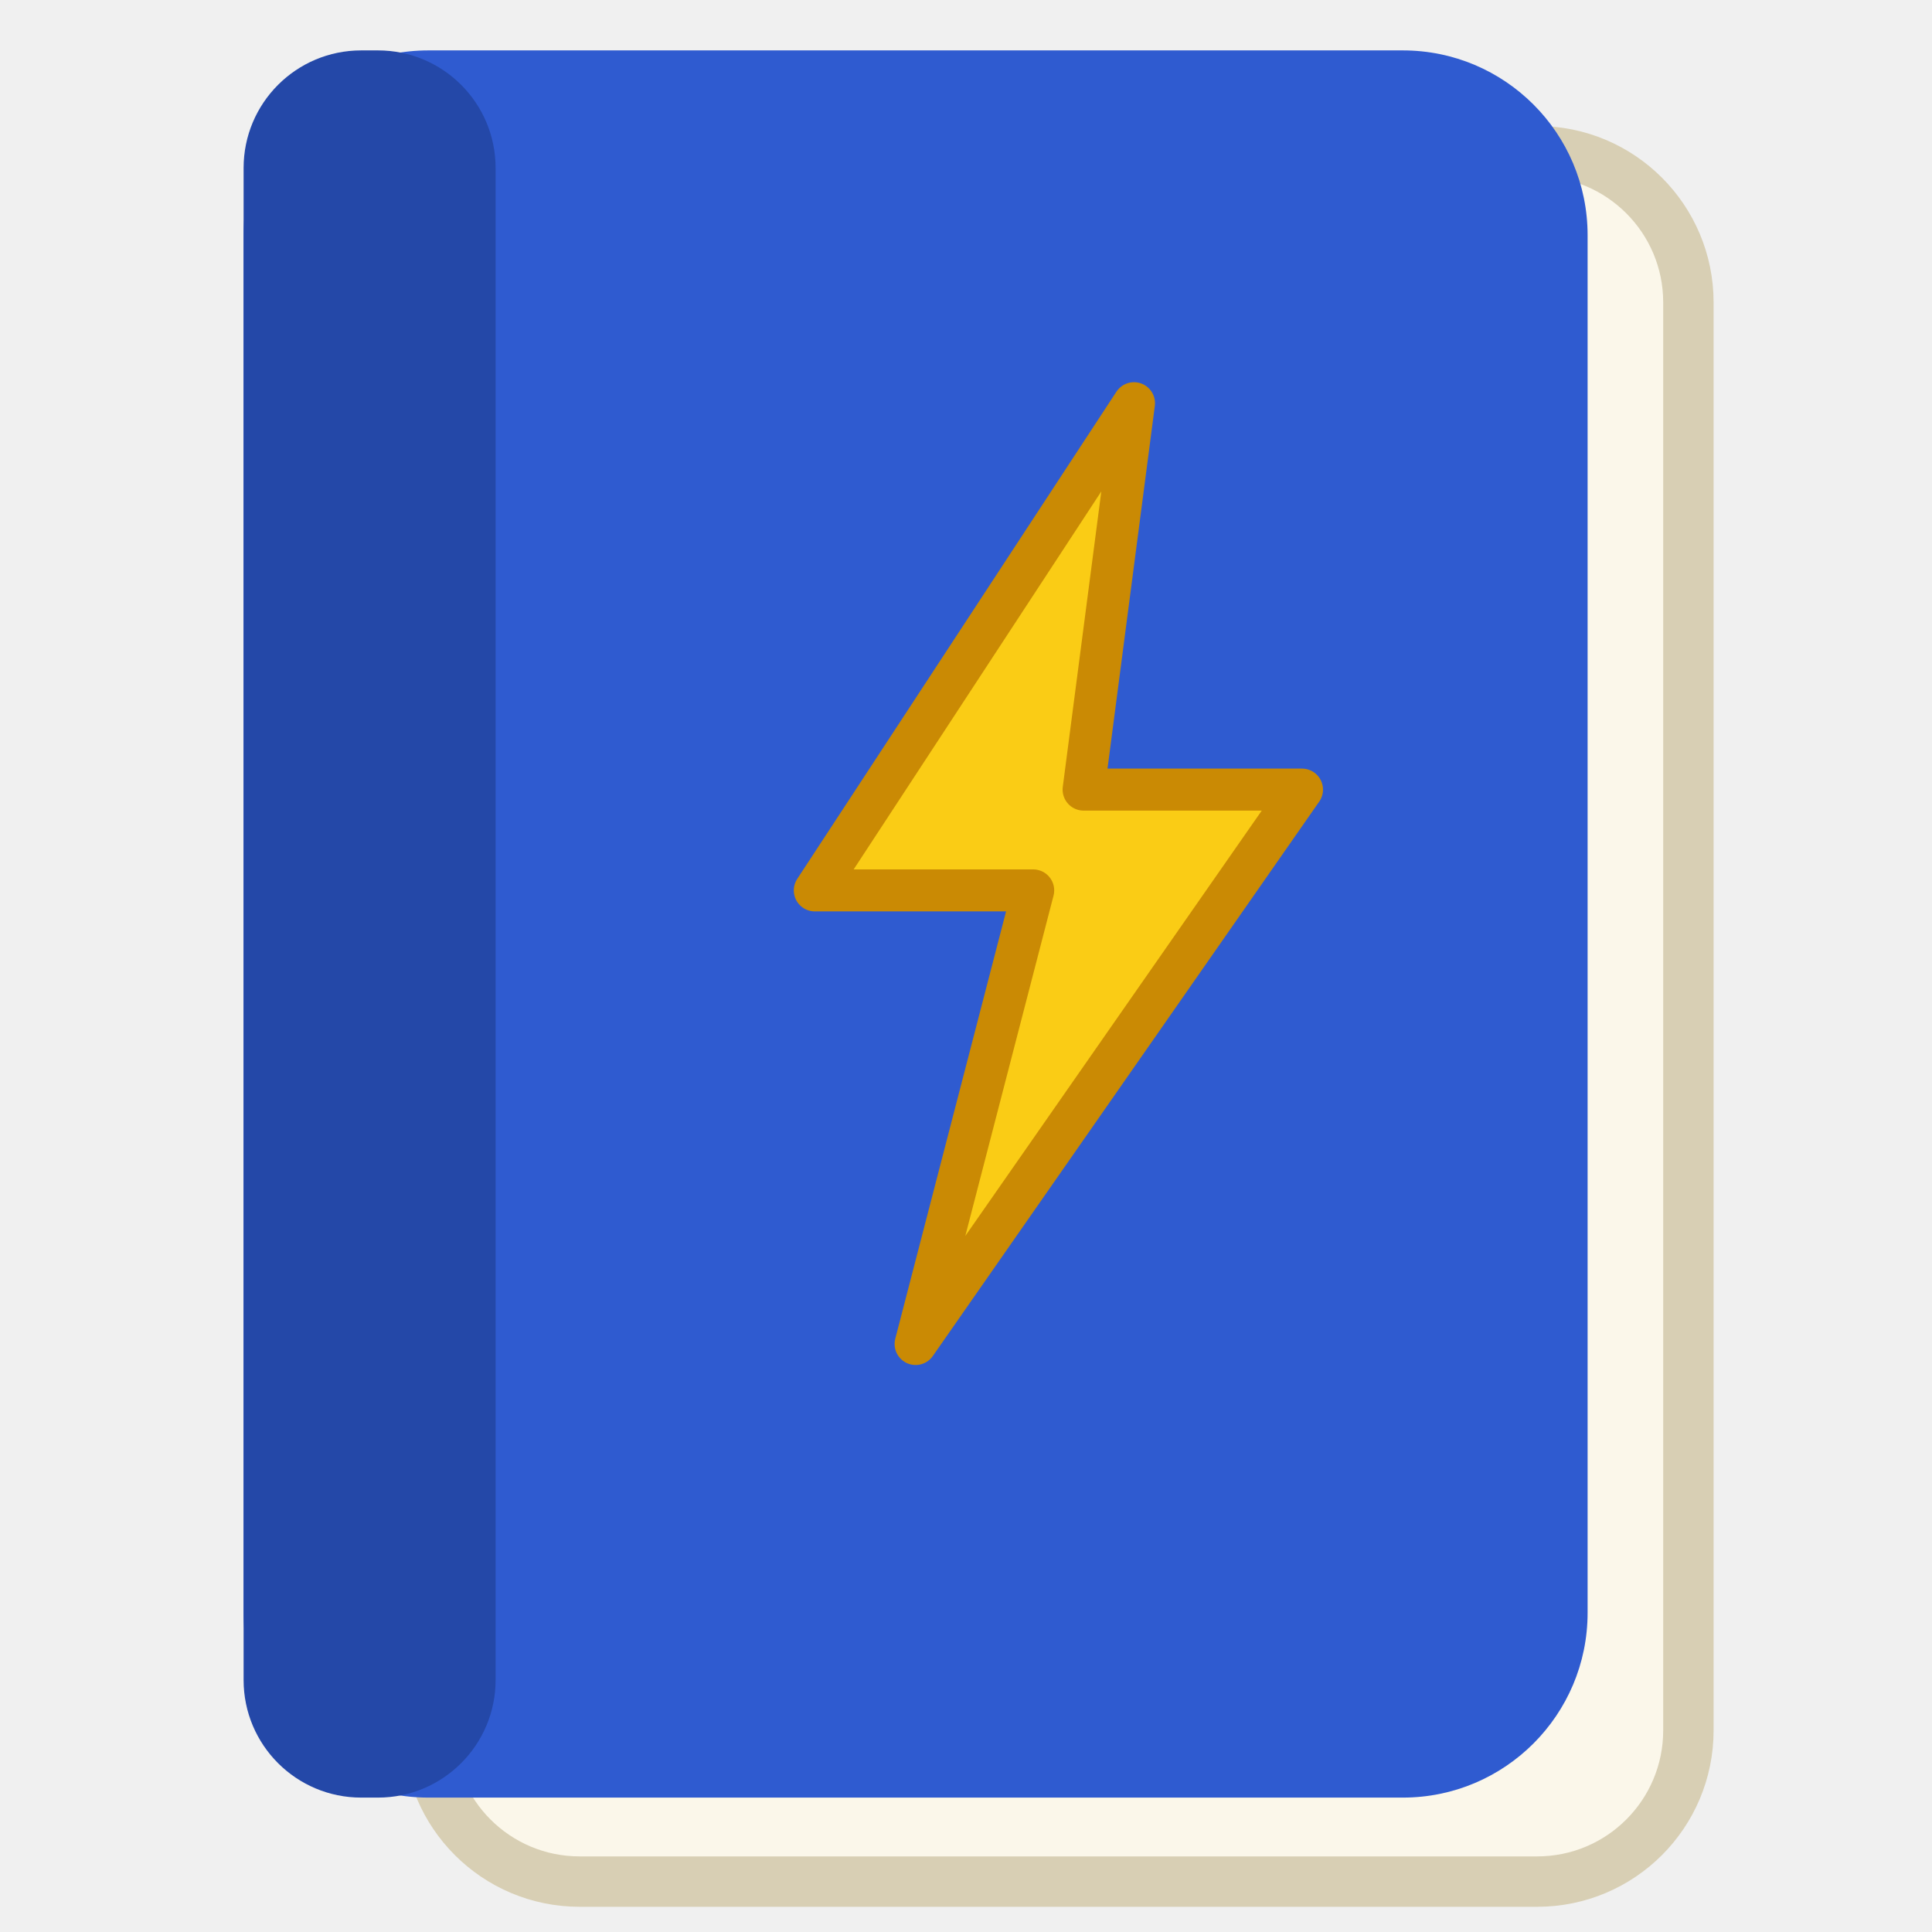
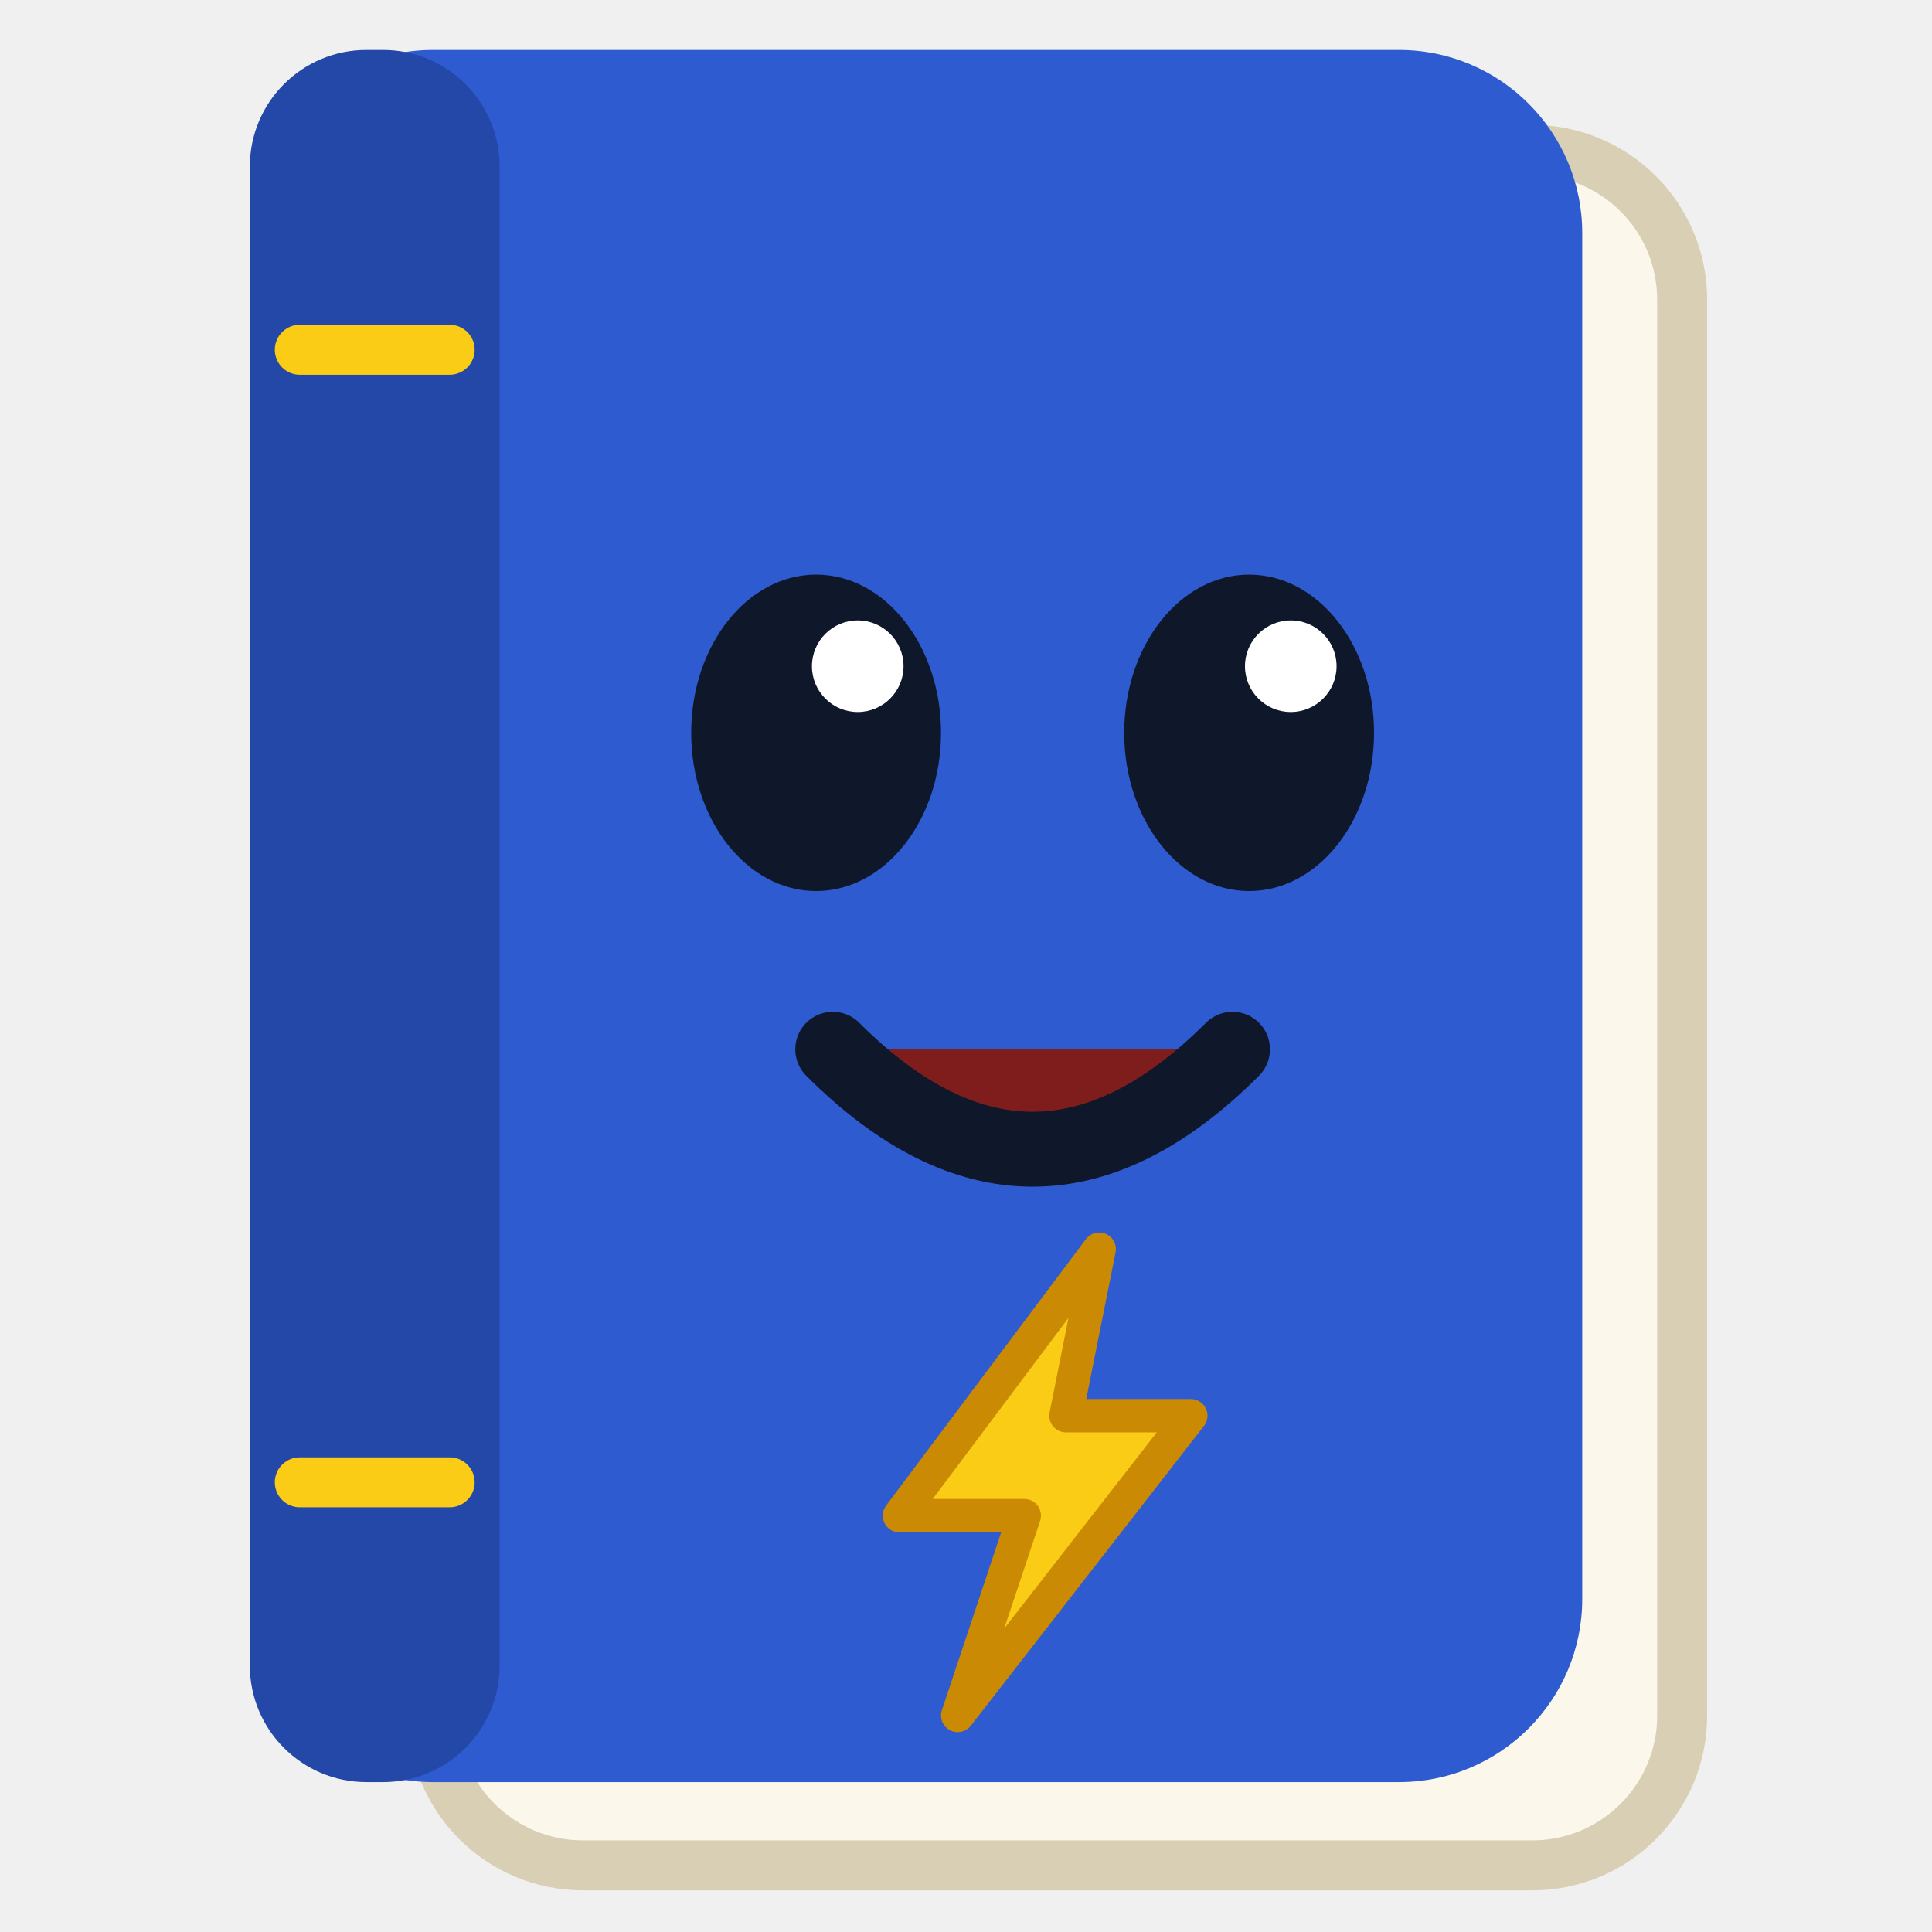
- <svg xmlns="http://www.w3.org/2000/svg" viewBox="15 22 230 230">
+ <svg xmlns="http://www.w3.org/2000/svg" viewBox="14 22 232 232">
+   <style>
+ .cover{fill:#2f5bd0}.spine{fill:#2448a8}
+ @media (prefers-color-scheme:dark){.cover{fill:#4f7fec}.spine{fill:#3563d6}}
+ </style>
  <rect x="66" y="40" width="150" height="206" rx="18" fill="#fbf7ea" stroke="#d8cfb4" stroke-width="6" />
-   <rect x="44" y="28" width="160" height="208" rx="22" fill="#2f5bd0" />
-   <rect x="44" y="28" width="30" height="208" rx="14" fill="#2448a8" />
-   <path d="M150 70 L112 128 H138 L124 182 L170 116 H144 Z" fill="#facc15" stroke="#ca8a04" stroke-width="5" stroke-linejoin="round" />
+   <rect class="cover" x="44" y="28" width="160" height="208" rx="22" />
+   <rect class="spine" x="44" y="28" width="30" height="208" rx="14" />
+   <path d="M50 64 H68 M50 200 H68" stroke="#facc15" stroke-width="6" stroke-linecap="round" />
+   <ellipse cx="112" cy="110" rx="15" ry="19" fill="#0f172a" />
+   <ellipse cx="164" cy="110" rx="15" ry="19" fill="#0f172a" />
+   <circle cx="117" cy="102" r="5.5" fill="#fff" />
+   <circle cx="169" cy="102" r="5.5" fill="#fff" />
+   <path d="M114 148 Q138 172 162 148" stroke="#0f172a" stroke-width="9" fill="#7f1d1d" stroke-linecap="round" stroke-linejoin="round" />
+   <path d="M146 172 L122 204 H137 L129 228 L157 192 H142 Z" fill="#facc15" stroke="#ca8a04" stroke-width="4" stroke-linejoin="round" />
</svg>
